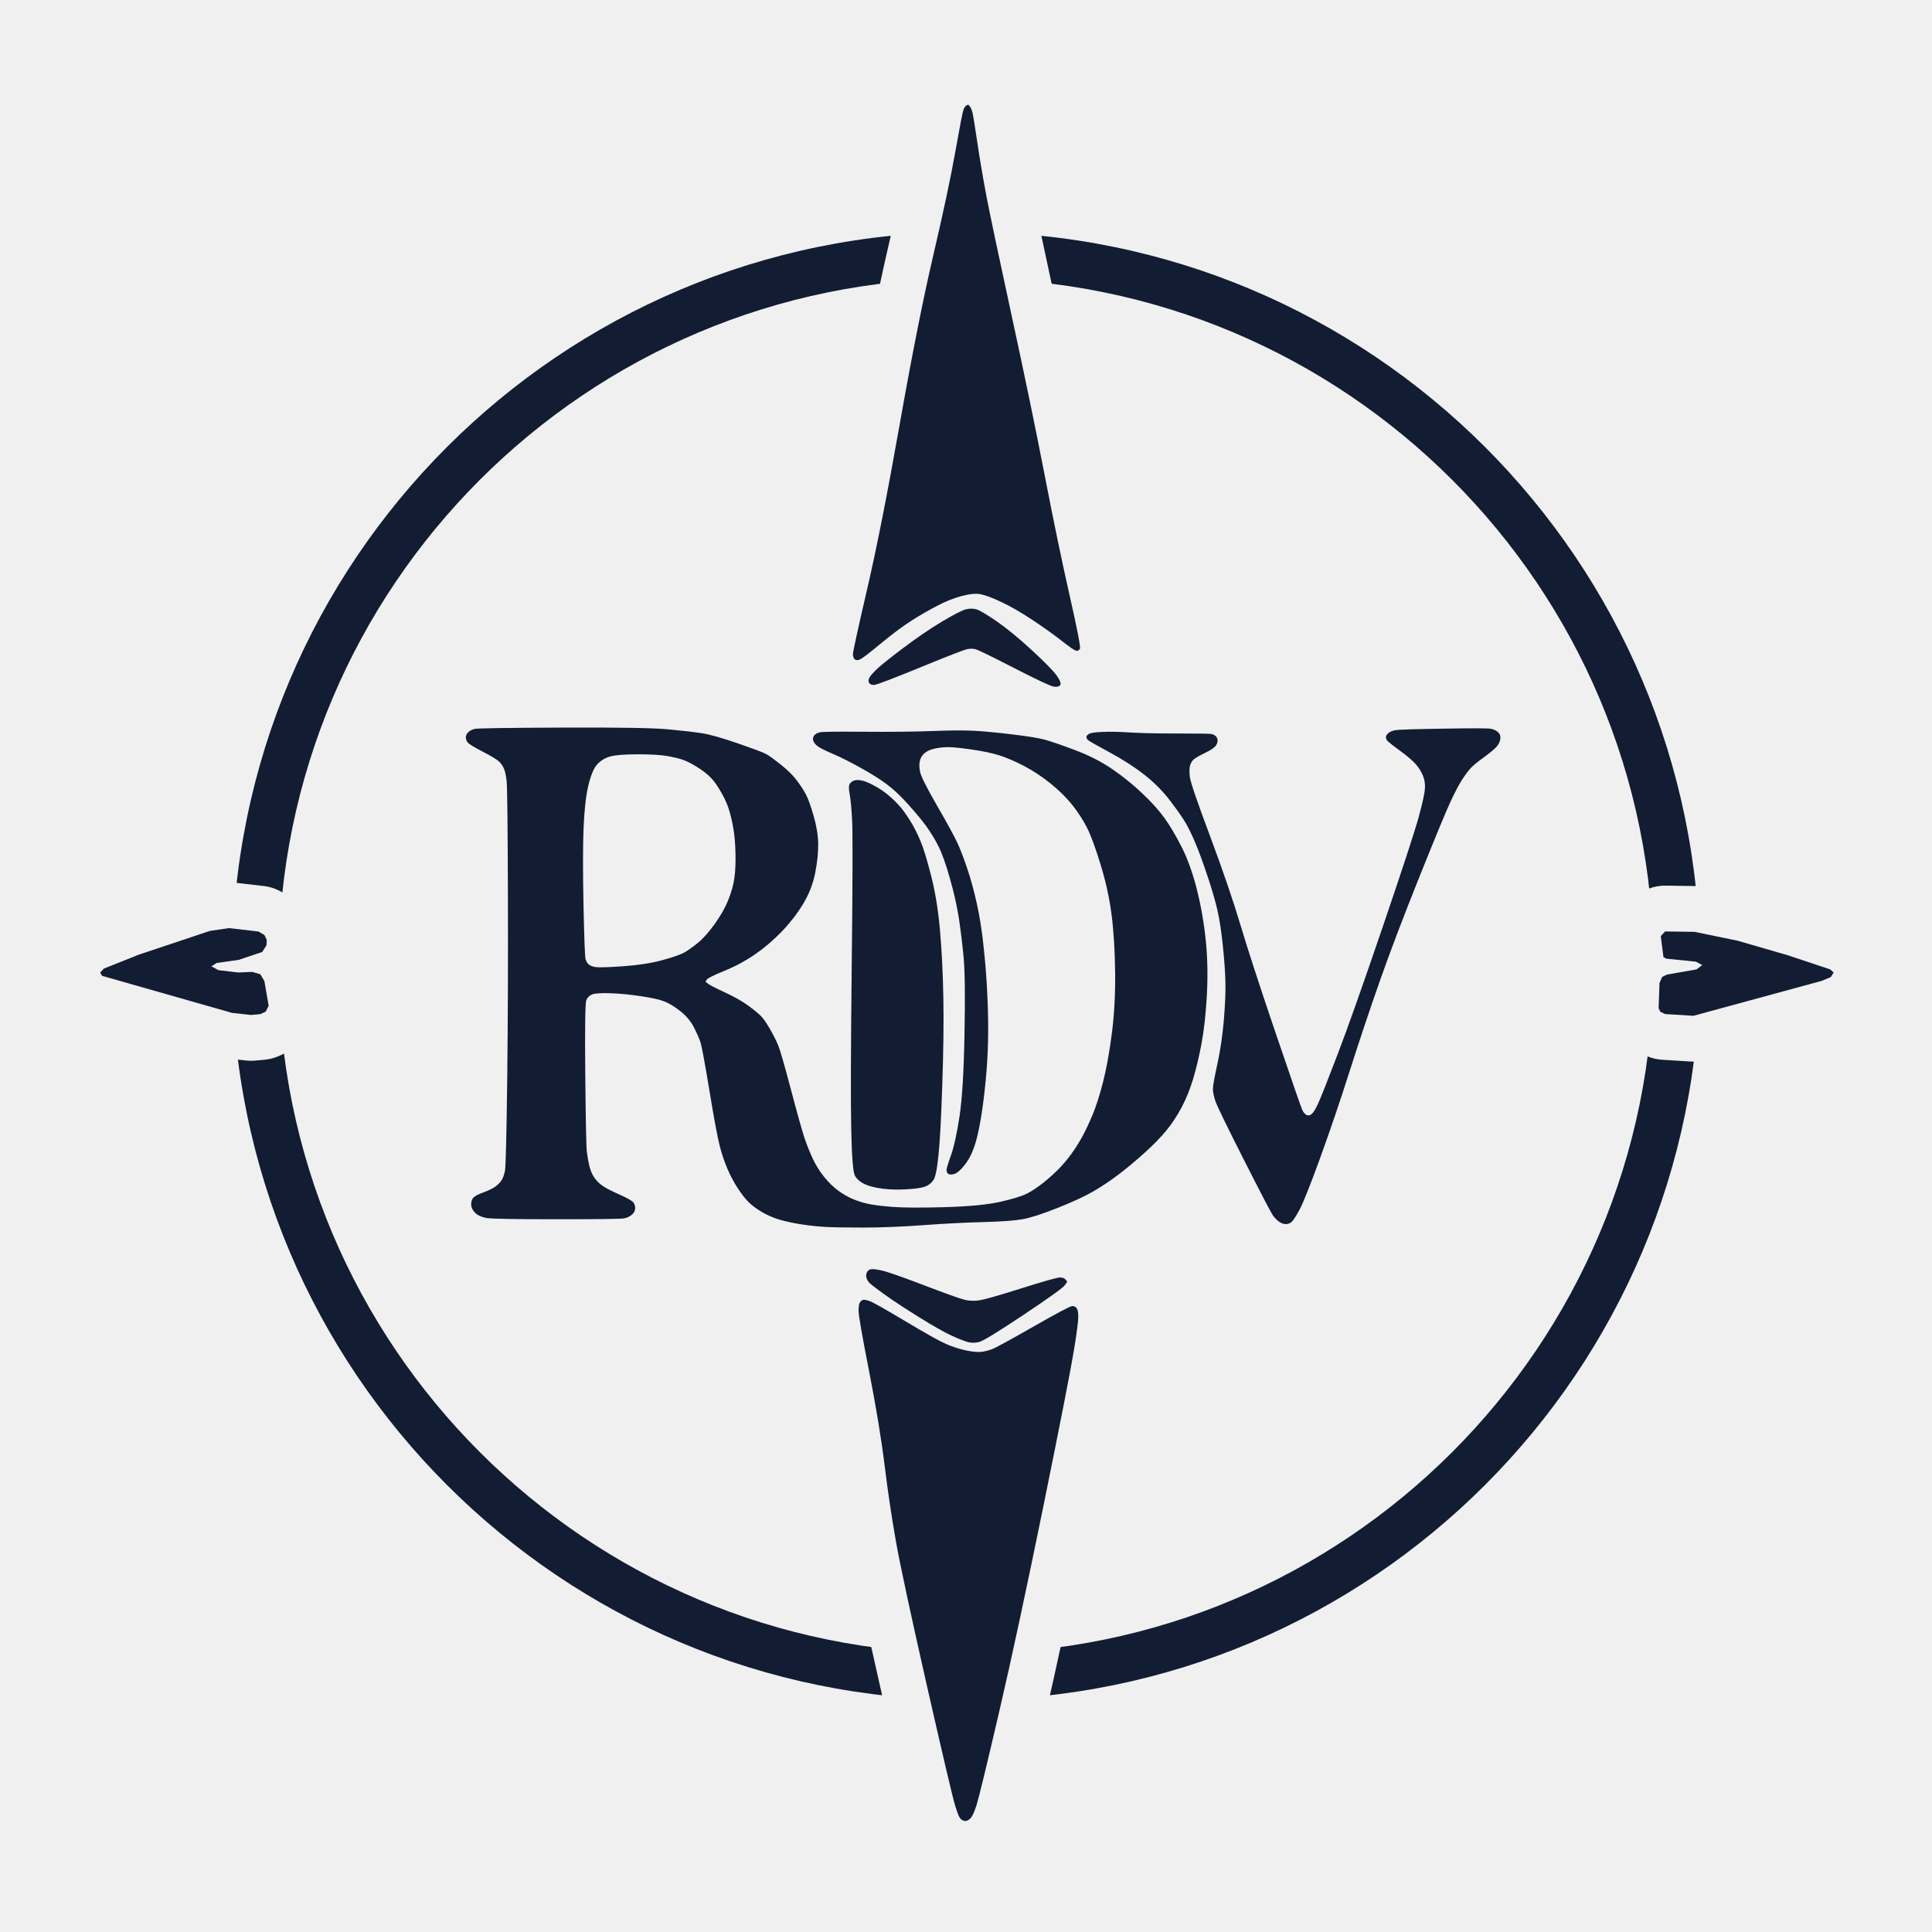
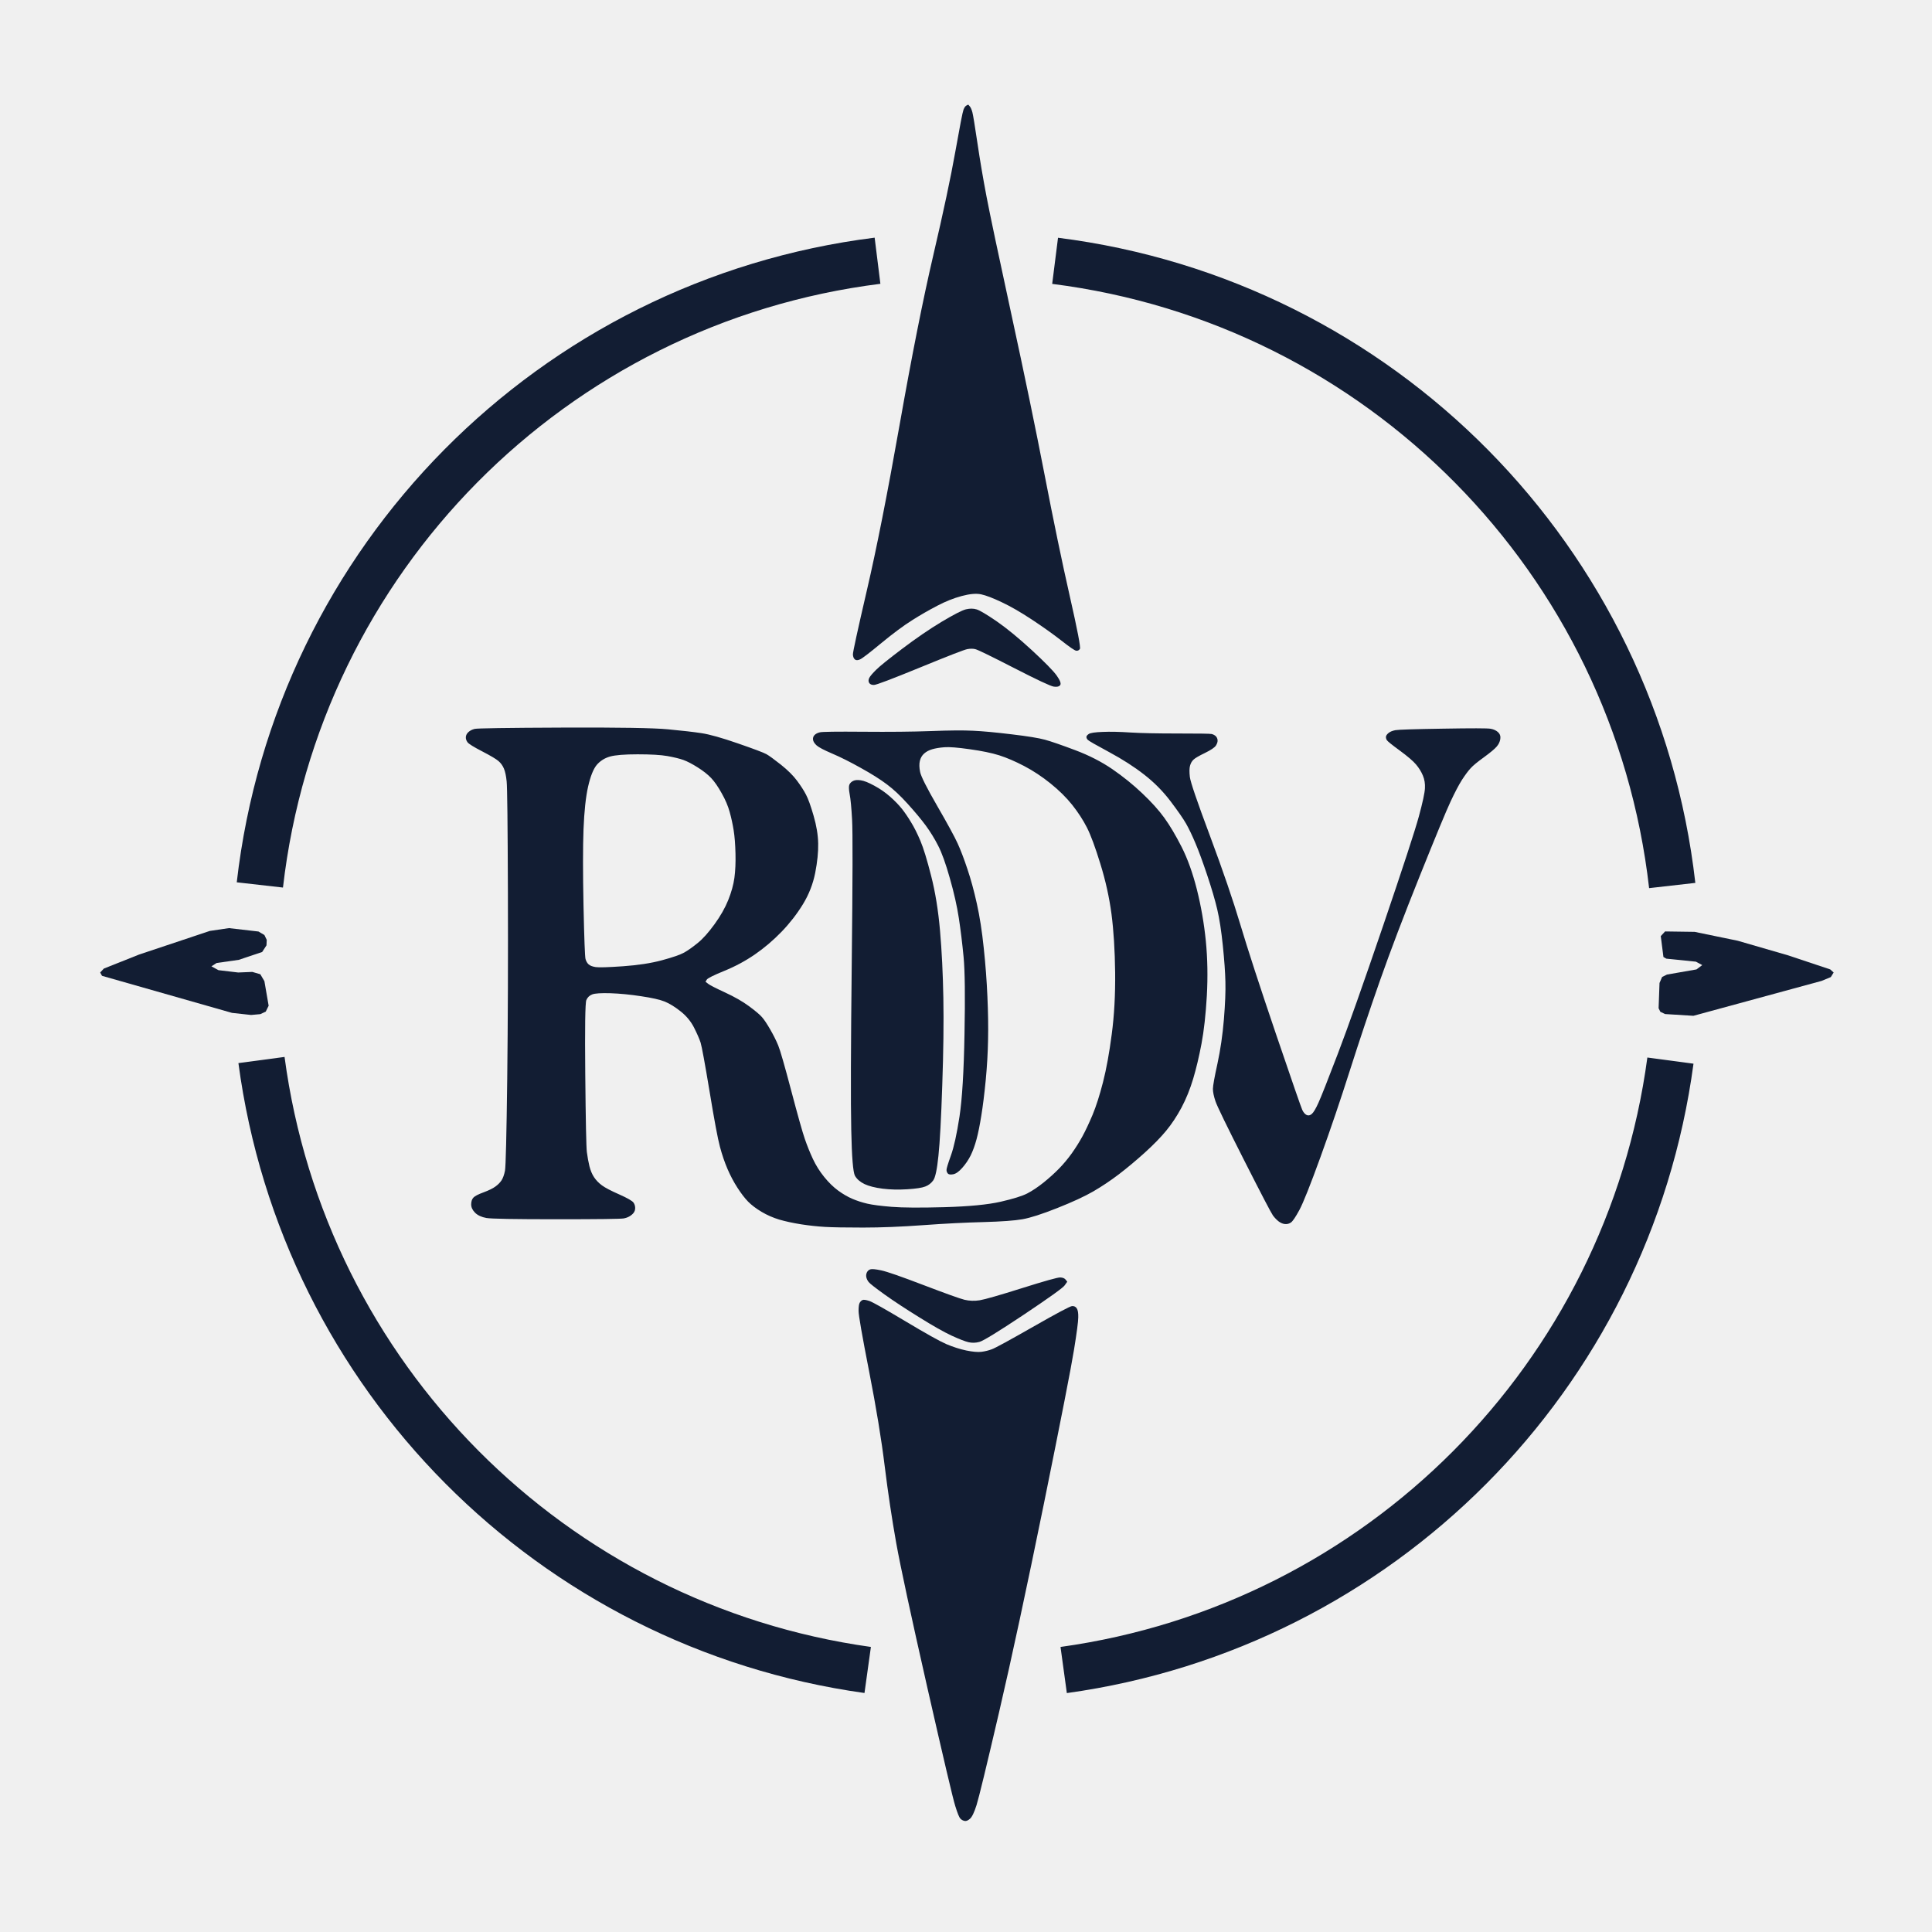
<svg xmlns="http://www.w3.org/2000/svg" viewBox="6.97 1.92 232.00 232.00">
-   <defs>
-     <mask id="mnavy" maskUnits="userSpaceOnUse" x="6.97" y="1.92" width="232.00" height="232.00">
-       <rect x="6.97" y="1.92" width="232.00" height="232.00" fill="#fff" />
-       <path d="M111.38 158.15Q110.75 157.94 110.55 158.03Q110.35 158.12 110.21 158.35Q110.07 158.58 110.07 159.33Q110.06 160.08 111.34 166.62Q112.62 173.17 113.21 178.00Q113.81 182.83 114.59 187.21Q115.38 191.58 118.32 204.54Q121.27 217.50 121.68 218.79Q122.08 220.08 122.29 220.30Q122.50 220.52 122.79 220.58Q123.08 220.65 123.45 220.32Q123.82 220.00 124.24 218.67Q124.66 217.33 126.93 207.58Q129.20 197.83 132.33 182.46Q135.45 167.08 135.94 164.00Q136.44 160.92 136.45 160.12Q136.47 159.33 136.27 159.03Q136.07 158.73 135.70 158.76Q135.33 158.79 131.00 161.26Q126.67 163.73 126.08 163.94Q125.50 164.16 124.83 164.25Q124.17 164.33 123.00 164.09Q121.83 163.84 120.62 163.33Q119.42 162.81 115.71 160.59Q112.00 158.37 111.38 158.15Z" fill="#000" stroke="#000" stroke-width="11.0" stroke-linejoin="round" />
-       <path d="M111.06 154.73Q110.94 155.00 111.00 155.29Q111.06 155.58 111.28 155.87Q111.50 156.15 113.21 157.38Q114.92 158.60 117.38 160.12Q119.83 161.65 121.25 162.31Q122.67 162.96 123.29 163.10Q123.92 163.24 124.58 163.06Q125.25 162.89 129.88 159.81Q134.50 156.72 134.81 156.28L135.13 155.83L134.94 155.59Q134.75 155.34 134.29 155.32Q133.83 155.30 129.71 156.60Q125.58 157.90 124.62 158.06Q123.67 158.21 122.79 158.00Q121.92 157.78 117.88 156.24Q113.83 154.69 112.79 154.47Q111.75 154.25 111.47 154.35Q111.19 154.45 111.06 154.73Z" fill="#000" stroke="#000" stroke-width="11.0" stroke-linejoin="round" />
-       <path d="M134.28 84.19Q134.48 83.92 133.86 83.04Q133.23 82.17 130.87 79.99Q128.50 77.81 126.67 76.54Q124.83 75.28 124.25 75.10Q123.67 74.92 122.96 75.09Q122.25 75.27 120.04 76.59Q117.83 77.92 115.33 79.81Q112.83 81.70 112.18 82.35Q111.52 83.00 111.35 83.33Q111.19 83.67 111.34 83.92Q111.50 84.18 111.92 84.17Q112.33 84.17 117.46 82.07Q122.58 79.97 123.12 79.87Q123.67 79.77 124.08 79.87Q124.50 79.96 128.71 82.12Q132.92 84.28 133.50 84.37Q134.08 84.46 134.28 84.19Z" fill="#000" stroke="#000" stroke-width="11.0" stroke-linejoin="round" />
-       <path d="M123.43 14.70L123.24 14.48L123.04 14.58Q122.83 14.68 122.67 15.09Q122.51 15.50 121.69 20.12Q120.87 24.75 119.04 32.58Q117.21 40.42 115.00 52.92Q112.79 65.42 111.08 72.75Q109.38 80.08 109.39 80.50Q109.41 80.92 109.62 81.10Q109.83 81.29 110.25 81.10Q110.67 80.91 112.83 79.12Q115.00 77.34 116.50 76.40Q118.00 75.45 119.50 74.67Q121.00 73.88 122.46 73.49Q123.92 73.10 124.79 73.29Q125.67 73.48 127.25 74.23Q128.83 74.97 130.88 76.32Q132.92 77.67 134.42 78.84Q135.92 80.02 136.20 80.06Q136.48 80.10 136.65 79.84Q136.81 79.58 135.43 73.50Q134.05 67.42 132.42 59.00Q130.79 50.58 128.42 39.67Q126.05 28.75 125.43 25.50Q124.81 22.25 124.34 19.08Q123.87 15.92 123.74 15.42Q123.61 14.92 123.43 14.70Z" fill="#000" stroke="#000" stroke-width="11.0" stroke-linejoin="round" />
-       <path d="M206.14 122.99L206.35 123.42L206.92 123.69L210.32 123.90L225.71 119.71L226.82 119.25L227.16 118.70L226.75 118.33L221.72 116.65L215.65 114.89L210.47 113.82L206.92 113.77L206.40 114.33L206.72 116.84L207.07 117.04L210.62 117.40L211.38 117.81L210.69 118.33L207.14 118.95L206.56 119.24L206.25 119.96Z" fill="#000" stroke="#000" stroke-width="11.0" stroke-linejoin="round" />
-       <path d="M39.23 122.69L38.72 119.74L38.23 118.91L37.27 118.63L35.57 118.70L33.20 118.42L32.36 117.96L32.98 117.56L35.64 117.18L38.45 116.24L38.97 115.44L39.00 114.78L38.72 114.20L38.01 113.78L34.46 113.37L32.16 113.71L23.66 116.55L19.44 118.23L19.00 118.70L19.22 119.10L34.83 123.55L37.12 123.80L38.23 123.70L38.88 123.40Z" fill="#000" stroke="#000" stroke-width="11.0" stroke-linejoin="round" />
-     </mask>
-   </defs>
  <g fill="#121d33">
-     <path fill-rule="evenodd" mask="url(#mnavy)" d="M211.11 117.92A88.14 88.14 0 1 0 34.83 117.92A88.14 88.14 0 1 0 211.11 117.92ZM205.53 117.92A82.56 82.56 0 1 0 40.41 117.92A82.56 82.56 0 1 0 205.53 117.92Z" />
+     <path d="M210.33 129.65A88.14 88.14 0 0 1 135.08 205.23L134.32 199.69A82.56 82.56 0 0 0 204.79 128.91ZM110.78 205.22A88.14 88.14 0 0 1 35.60 129.58L41.14 128.84A82.56 82.56 0 0 0 111.55 199.69ZM35.40 107.87A88.14 88.14 0 0 1 112.00 30.46L112.69 36.00A82.56 82.56 0 0 0 40.95 108.50ZM134.02 30.47A88.14 88.14 0 0 1 210.55 107.94L205.00 108.57A82.56 82.56 0 0 0 133.32 36.01Z" />
    <path fill-rule="evenodd" d="M111.38 158.15Q110.75 157.94 110.55 158.03Q110.35 158.12 110.21 158.35Q110.07 158.58 110.07 159.33Q110.06 160.08 111.34 166.62Q112.62 173.17 113.21 178.00Q113.81 182.83 114.59 187.21Q115.38 191.58 118.32 204.54Q121.27 217.50 121.68 218.79Q122.08 220.08 122.29 220.30Q122.50 220.52 122.79 220.58Q123.08 220.65 123.45 220.32Q123.82 220.00 124.24 218.67Q124.66 217.33 126.93 207.58Q129.20 197.83 132.33 182.46Q135.45 167.08 135.94 164.00Q136.44 160.92 136.45 160.12Q136.47 159.33 136.27 159.03Q136.07 158.73 135.70 158.76Q135.33 158.79 131.00 161.26Q126.67 163.73 126.08 163.94Q125.50 164.16 124.83 164.25Q124.17 164.33 123.00 164.09Q121.83 163.84 120.62 163.33Q119.42 162.81 115.71 160.59Q112.00 158.37 111.38 158.15Z" />
    <path fill-rule="evenodd" d="M111.06 154.73Q110.94 155.00 111.00 155.29Q111.06 155.58 111.28 155.87Q111.50 156.15 113.21 157.38Q114.92 158.60 117.38 160.12Q119.83 161.65 121.25 162.31Q122.67 162.96 123.29 163.10Q123.92 163.24 124.58 163.06Q125.25 162.89 129.88 159.81Q134.50 156.72 134.81 156.28L135.13 155.83L134.94 155.59Q134.75 155.34 134.29 155.32Q133.83 155.30 129.71 156.60Q125.58 157.90 124.62 158.06Q123.67 158.21 122.79 158.00Q121.92 157.78 117.88 156.24Q113.83 154.69 112.79 154.47Q111.75 154.25 111.47 154.35Q111.19 154.45 111.06 154.73Z" />
    <path fill-rule="evenodd" d="M134.28 84.19Q134.48 83.92 133.86 83.04Q133.23 82.17 130.87 79.99Q128.50 77.81 126.67 76.54Q124.83 75.28 124.25 75.10Q123.67 74.92 122.96 75.09Q122.25 75.27 120.04 76.59Q117.83 77.92 115.33 79.81Q112.83 81.70 112.18 82.35Q111.52 83.00 111.35 83.33Q111.19 83.67 111.34 83.92Q111.50 84.18 111.92 84.17Q112.33 84.17 117.46 82.07Q122.58 79.97 123.12 79.87Q123.67 79.77 124.08 79.87Q124.50 79.96 128.71 82.12Q132.92 84.28 133.50 84.37Q134.08 84.46 134.28 84.19Z" />
    <path fill-rule="evenodd" d="M123.43 14.70L123.24 14.48L123.04 14.58Q122.83 14.68 122.67 15.09Q122.51 15.50 121.69 20.12Q120.87 24.75 119.04 32.58Q117.21 40.42 115.00 52.92Q112.79 65.42 111.08 72.75Q109.38 80.08 109.39 80.50Q109.41 80.92 109.62 81.10Q109.83 81.29 110.25 81.10Q110.67 80.91 112.83 79.12Q115.00 77.34 116.50 76.40Q118.00 75.45 119.50 74.67Q121.00 73.88 122.46 73.49Q123.92 73.10 124.79 73.29Q125.67 73.48 127.25 74.23Q128.83 74.97 130.88 76.32Q132.92 77.67 134.42 78.84Q135.92 80.02 136.20 80.06Q136.48 80.10 136.65 79.84Q136.81 79.58 135.43 73.50Q134.05 67.42 132.42 59.00Q130.79 50.58 128.42 39.67Q126.05 28.75 125.43 25.50Q124.81 22.25 124.34 19.08Q123.87 15.92 123.74 15.42Q123.61 14.92 123.43 14.70Z" />
    <path fill-rule="evenodd" d="M206.14 122.99L206.35 123.42L206.92 123.69L210.32 123.90L225.71 119.71L226.82 119.25L227.16 118.70L226.75 118.33L221.72 116.65L215.65 114.89L210.47 113.82L206.92 113.77L206.40 114.33L206.72 116.84L207.07 117.04L210.62 117.40L211.38 117.81L210.69 118.33L207.14 118.95L206.56 119.24L206.25 119.96Z" />
    <path fill-rule="evenodd" d="M39.23 122.69L38.72 119.74L38.23 118.91L37.27 118.63L35.57 118.70L33.20 118.42L32.36 117.96L32.98 117.56L35.64 117.18L38.45 116.24L38.97 115.44L39.00 114.78L38.72 114.20L38.01 113.78L34.46 113.37L32.16 113.71L23.66 116.55L19.44 118.23L19.00 118.70L19.22 119.10L34.83 123.55L37.12 123.80L38.23 123.70L38.88 123.40Z" />
    <path fill-rule="evenodd" d="M110.33 95.62Q109.75 95.53 109.43 95.69Q109.10 95.85 108.97 96.13Q108.84 96.42 109.00 97.29Q109.17 98.17 109.29 100.33Q109.42 102.50 109.25 117.58Q109.08 132.67 109.19 137.58Q109.29 142.50 109.64 143.12Q110.00 143.73 110.79 144.11Q111.58 144.48 112.96 144.66Q114.33 144.83 115.92 144.73Q117.50 144.63 118.08 144.40Q118.66 144.18 119.03 143.67Q119.41 143.17 119.66 140.71Q119.92 138.25 120.12 132.21Q120.33 126.17 120.25 121.75Q120.17 117.33 119.85 113.67Q119.53 110.00 118.78 107.08Q118.04 104.17 117.49 102.88Q116.94 101.58 116.38 100.67Q115.83 99.75 115.27 99.04Q114.70 98.33 113.85 97.58Q113.00 96.83 111.96 96.27Q110.92 95.70 110.33 95.62Z M186.86 89.84Q186.50 89.52 185.96 89.43Q185.42 89.33 180.25 89.42Q175.08 89.50 174.54 89.60Q174.00 89.70 173.71 89.94Q173.43 90.17 173.40 90.38Q173.38 90.58 173.50 90.79Q173.61 90.99 175.06 92.05Q176.50 93.11 177.01 93.72Q177.53 94.33 177.83 95.04Q178.13 95.75 178.08 96.58Q178.04 97.42 177.35 99.96Q176.66 102.50 173.06 113.08Q169.45 123.67 167.62 128.46Q165.79 133.25 165.30 134.33Q164.81 135.42 164.49 135.69Q164.17 135.96 163.87 135.81Q163.56 135.65 163.35 135.20Q163.14 134.75 160.19 126.08Q157.25 117.42 155.93 113.00Q154.61 108.58 152.28 102.33Q149.94 96.08 149.85 95.21Q149.75 94.33 149.87 93.88Q149.99 93.42 150.29 93.14Q150.58 92.86 151.66 92.34Q152.74 91.81 152.98 91.45Q153.21 91.08 153.18 90.79Q153.15 90.50 152.95 90.31Q152.75 90.13 152.46 90.06Q152.17 90.00 148.42 90.00Q144.67 90.00 142.71 89.88Q140.75 89.75 139.38 89.81Q138.00 89.86 137.71 90.06Q137.43 90.25 137.43 90.42Q137.43 90.58 137.59 90.76Q137.75 90.94 140.17 92.24Q142.58 93.54 144.37 94.94Q146.16 96.33 147.52 98.12Q148.88 99.92 149.40 100.83Q149.92 101.75 150.52 103.17Q151.12 104.58 151.93 107.00Q152.74 109.42 153.14 111.12Q153.54 112.83 153.81 115.46Q154.08 118.08 154.12 119.79Q154.17 121.50 153.94 124.33Q153.70 127.17 153.17 129.62Q152.63 132.08 152.62 132.67Q152.62 133.25 152.93 134.17Q153.24 135.08 156.37 141.25Q159.50 147.42 159.83 147.88Q160.17 148.33 160.54 148.61Q160.92 148.88 161.29 148.91Q161.67 148.94 161.99 148.72Q162.31 148.50 163.01 147.21Q163.70 145.92 165.53 140.88Q167.36 135.83 169.08 130.42Q170.81 125.00 172.68 119.67Q174.56 114.33 177.47 107.08Q180.38 99.83 181.16 98.17Q181.94 96.50 182.52 95.58Q183.11 94.67 183.56 94.18Q184.00 93.69 185.17 92.85Q186.33 92.00 186.69 91.58Q187.05 91.17 187.13 90.67Q187.21 90.17 186.86 89.84Z M63.22 89.83Q62.94 90.08 62.91 90.42Q62.89 90.75 63.11 91.05Q63.33 91.35 64.88 92.15Q66.42 92.95 66.83 93.31Q67.25 93.67 67.48 94.21Q67.71 94.75 67.81 95.75Q67.92 96.75 67.96 108.92Q68.00 121.08 67.88 131.42Q67.75 141.75 67.61 142.50Q67.46 143.25 67.19 143.67Q66.91 144.08 66.45 144.41Q66.00 144.74 65.04 145.10Q64.08 145.45 63.82 145.73Q63.56 146.00 63.55 146.54Q63.55 147.08 64.02 147.55Q64.50 148.02 65.38 148.18Q66.25 148.33 73.79 148.33Q81.33 148.33 81.88 148.23Q82.42 148.13 82.81 147.81Q83.21 147.50 83.24 147.08Q83.27 146.67 83.05 146.34Q82.83 146.02 81.33 145.35Q79.83 144.69 79.25 144.26Q78.67 143.83 78.31 143.29Q77.95 142.75 77.75 141.96Q77.56 141.17 77.44 140.25Q77.33 139.33 77.25 130.92Q77.17 122.50 77.38 122.01Q77.59 121.52 78.09 121.33Q78.58 121.14 80.29 121.19Q82.00 121.25 83.96 121.55Q85.92 121.84 86.79 122.19Q87.67 122.55 88.69 123.36Q89.72 124.17 90.30 125.29Q90.87 126.42 91.10 127.12Q91.32 127.83 92.18 133.00Q93.03 138.17 93.42 139.62Q93.81 141.08 94.33 142.29Q94.85 143.50 95.52 144.54Q96.19 145.58 96.80 146.21Q97.42 146.84 98.42 147.44Q99.42 148.03 100.54 148.37Q101.67 148.70 103.17 148.94Q104.67 149.17 106.04 149.25Q107.42 149.33 110.62 149.33Q113.83 149.33 117.83 149.04Q121.83 148.75 125.08 148.67Q128.33 148.58 129.75 148.33Q131.17 148.08 133.92 146.99Q136.67 145.90 138.25 144.99Q139.83 144.07 141.33 142.93Q142.83 141.78 144.42 140.35Q146.00 138.92 147.00 137.71Q148.00 136.50 148.85 134.92Q149.69 133.33 150.25 131.46Q150.81 129.58 151.25 127.25Q151.69 124.92 151.89 121.50Q152.08 118.08 151.77 114.92Q151.45 111.75 150.70 108.75Q149.94 105.75 148.86 103.62Q147.78 101.50 146.78 100.12Q145.79 98.75 144.14 97.19Q142.50 95.63 140.54 94.28Q138.58 92.94 136.08 92.00Q133.58 91.06 132.46 90.75Q131.33 90.44 128.46 90.10Q125.58 89.75 123.83 89.67Q122.08 89.58 118.75 89.71Q115.42 89.83 110.62 89.79Q105.83 89.75 105.42 89.86Q105.00 89.96 104.78 90.19Q104.56 90.42 104.60 90.75Q104.65 91.08 105.03 91.43Q105.42 91.78 106.92 92.42Q108.42 93.06 110.33 94.13Q112.25 95.19 113.46 96.10Q114.67 97.00 115.98 98.46Q117.30 99.92 118.13 101.04Q118.96 102.17 119.62 103.46Q120.29 104.75 121.03 107.38Q121.78 110.00 122.11 112.17Q122.44 114.33 122.68 116.83Q122.92 119.33 122.79 126.08Q122.67 132.83 122.19 136.00Q121.70 139.17 121.16 140.67Q120.62 142.17 120.63 142.42Q120.64 142.67 120.79 142.84Q120.94 143.02 121.43 142.93Q121.92 142.84 122.51 142.17Q123.11 141.50 123.53 140.67Q123.94 139.83 124.24 138.71Q124.54 137.58 124.81 135.88Q125.09 134.17 125.34 131.62Q125.58 129.08 125.62 126.75Q125.67 124.42 125.54 121.58Q125.42 118.75 125.10 115.75Q124.79 112.75 124.27 110.42Q123.75 108.08 123.13 106.25Q122.52 104.42 121.97 103.21Q121.42 102.00 119.52 98.71Q117.62 95.42 117.46 94.62Q117.30 93.83 117.43 93.29Q117.56 92.75 117.94 92.41Q118.33 92.06 118.92 91.89Q119.50 91.72 120.38 91.65Q121.25 91.58 123.42 91.89Q125.58 92.19 126.96 92.62Q128.33 93.06 129.96 93.91Q131.58 94.76 133.12 96.00Q134.67 97.25 135.73 98.58Q136.79 99.92 137.49 101.29Q138.19 102.67 139.11 105.67Q140.04 108.67 140.44 111.67Q140.83 114.67 140.88 118.71Q140.92 122.75 140.47 126.12Q140.03 129.50 139.42 131.88Q138.81 134.25 138.17 135.79Q137.52 137.33 136.95 138.38Q136.38 139.42 135.67 140.42Q134.95 141.42 134.14 142.25Q133.33 143.08 132.29 143.92Q131.25 144.75 130.33 145.23Q129.42 145.70 127.12 146.23Q124.83 146.75 120.42 146.88Q116.00 147.00 114.04 146.84Q112.08 146.68 111.12 146.46Q110.17 146.24 109.33 145.88Q108.50 145.53 107.62 144.89Q106.75 144.25 105.94 143.25Q105.13 142.25 104.58 141.08Q104.04 139.92 103.61 138.67Q103.18 137.42 101.98 132.88Q100.78 128.33 100.42 127.46Q100.06 126.58 99.46 125.54Q98.86 124.50 98.47 124.06Q98.08 123.61 96.92 122.75Q95.75 121.89 94.04 121.10Q92.33 120.31 92.01 120.06L91.69 119.81L91.84 119.56Q92.00 119.30 93.96 118.50Q95.92 117.70 97.62 116.53Q99.33 115.35 100.83 113.80Q102.32 112.25 103.39 110.50Q104.46 108.75 104.86 106.75Q105.25 104.75 105.22 103.21Q105.19 101.67 104.67 99.88Q104.15 98.08 103.75 97.33Q103.36 96.58 102.68 95.67Q102.00 94.75 100.75 93.75Q99.50 92.76 99.00 92.48Q98.50 92.20 95.58 91.19Q92.67 90.18 91.21 89.96Q89.75 89.74 87.21 89.50Q84.67 89.25 74.54 89.29Q64.42 89.33 63.96 89.45Q63.50 89.57 63.22 89.83Z M89.04 93.18Q89.75 93.44 90.75 94.07Q91.75 94.70 92.37 95.35Q92.98 96.00 93.63 97.17Q94.29 98.33 94.59 99.42Q94.89 100.50 95.07 101.62Q95.25 102.75 95.29 104.42Q95.33 106.08 95.16 107.33Q94.99 108.58 94.42 110.00Q93.85 111.42 92.76 112.92Q91.67 114.42 90.75 115.16Q89.83 115.91 89.12 116.31Q88.42 116.70 86.46 117.23Q84.50 117.76 81.79 117.95Q79.08 118.14 78.50 118.05Q77.92 117.96 77.66 117.73Q77.40 117.50 77.28 117.08Q77.17 116.67 77.04 110.71Q76.92 104.75 77.04 101.50Q77.17 98.25 77.59 96.38Q78.02 94.50 78.63 93.77Q79.25 93.05 80.21 92.77Q81.17 92.50 83.54 92.50Q85.92 92.50 87.12 92.71Q88.33 92.93 89.04 93.18Z" />
  </g>
</svg>
